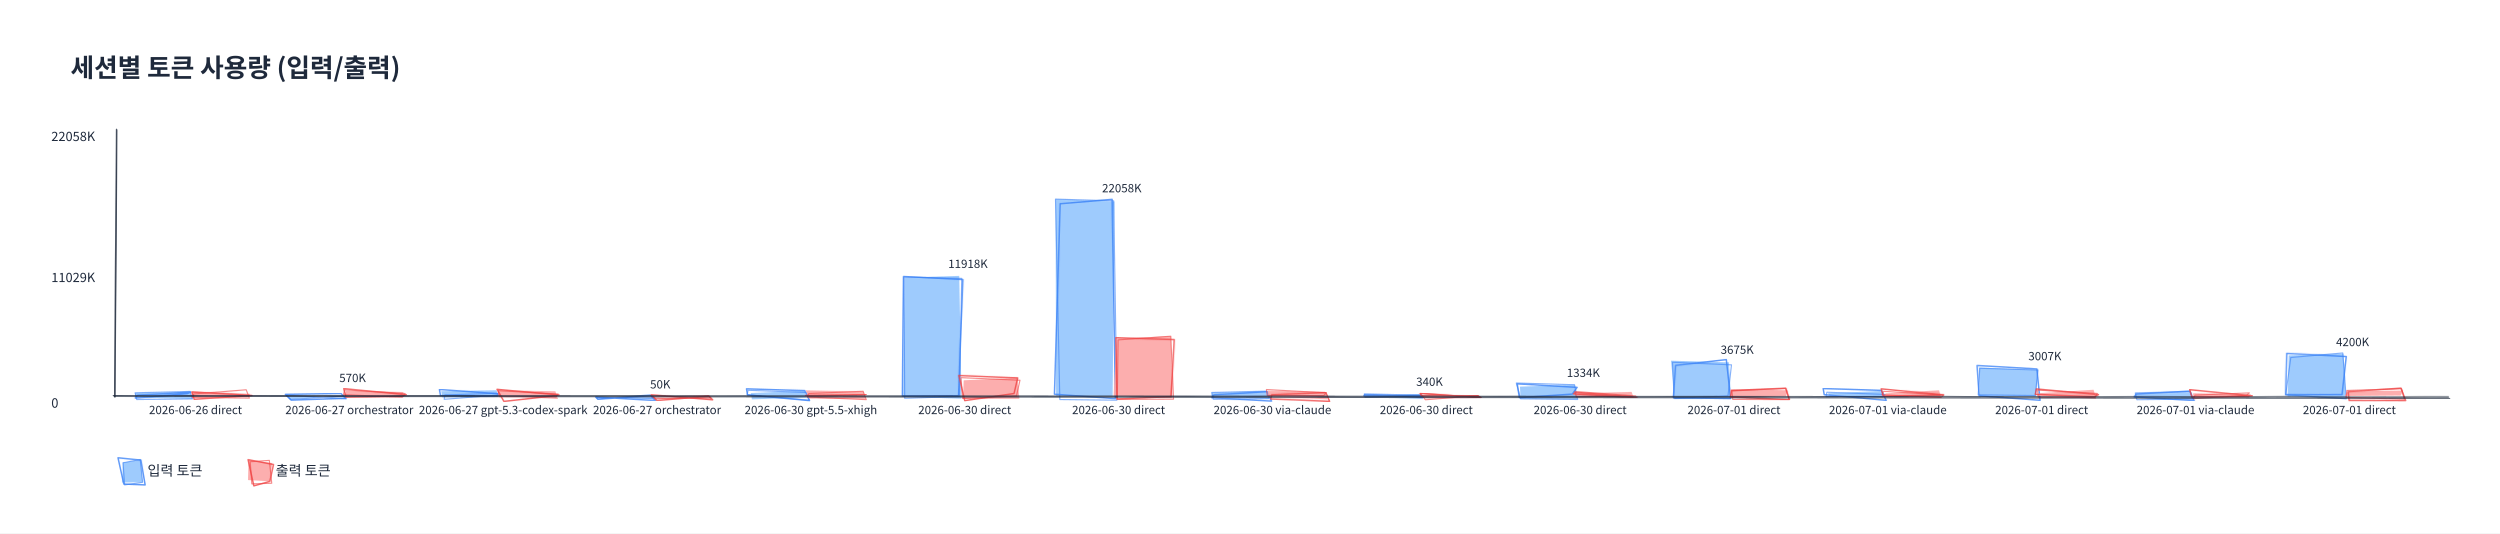
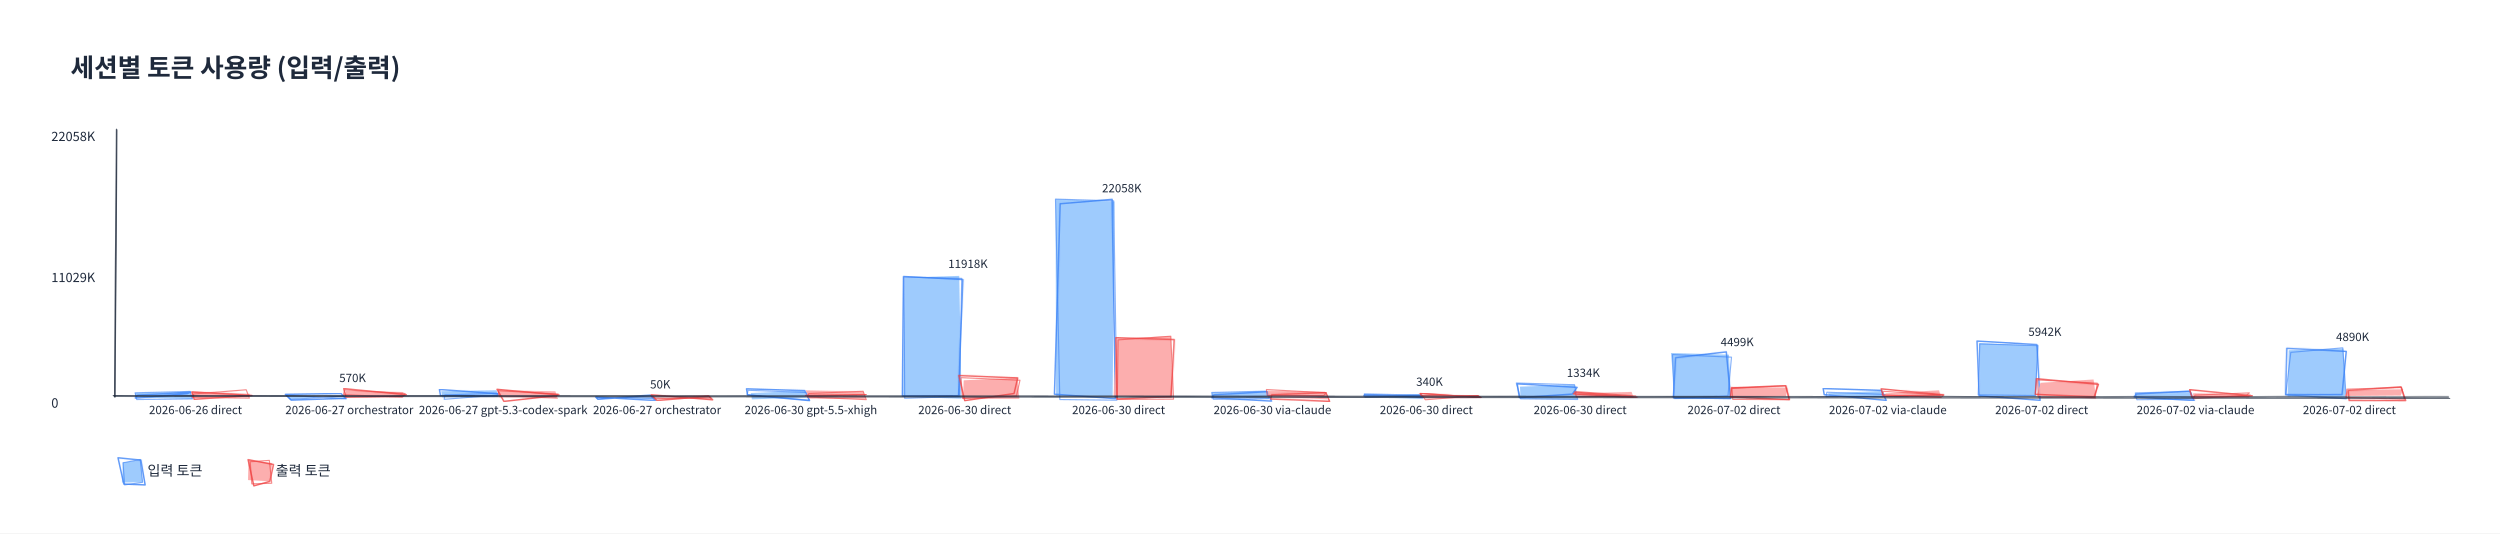
<svg xmlns="http://www.w3.org/2000/svg" width="1950" height="416" viewBox="-35 -30 1950 416" role="img" aria-label="tokens-time">
  <defs>
    <marker id="arrowhead" markerWidth="10" markerHeight="10" refX="8" refY="3" orient="auto" markerUnits="strokeWidth">
      <path d="M0,0 L0,6 L9,3 z" fill="#1e293b" />
    </marker>
    <marker id="arrowhead-start" markerWidth="10" markerHeight="10" refX="1" refY="3" orient="auto" markerUnits="strokeWidth">
      <path d="M9,0 L9,6 L0,3 z" fill="#1e293b" />
    </marker>
    <filter id="roughen" x="-4%" y="-4%" width="108%" height="108%">
      <feTurbulence type="fractalNoise" baseFrequency="0.018" numOctaves="1" seed="11" result="noise" />
      <feDisplacementMap in="SourceGraphic" in2="noise" scale="0.65" />
    </filter>
    <filter id="fillRoughen" x="-2%" y="-2%" width="104%" height="104%">
      <feTurbulence type="fractalNoise" baseFrequency="0.012" numOctaves="1" seed="7" result="noise" />
      <feDisplacementMap in="SourceGraphic" in2="noise" scale="0.35" />
    </filter>
  </defs>
  <rect x="-35" y="-30" width="1950" height="416" fill="#ffffff" />
  <text x="20" y="30" fill="#1e293b" font-family="Virgil, Comic Sans MS, Pretendard, Apple SD Gothic Neo, Noto Sans CJK KR, Arial, sans-serif" font-size="20" font-weight="700" text-anchor="start" opacity="1">
    <tspan x="20" dy="0">세션별 토큰 사용량 (입력/출력)</tspan>
  </text>
  <text x="5" y="80" fill="#1e293b" font-family="Virgil, Comic Sans MS, Pretendard, Apple SD Gothic Neo, Noto Sans CJK KR, Arial, sans-serif" font-size="10" font-weight="500" text-anchor="start" opacity="1">
    <tspan x="5" dy="0">22058K</tspan>
  </text>
  <text x="5" y="190" fill="#1e293b" font-family="Virgil, Comic Sans MS, Pretendard, Apple SD Gothic Neo, Noto Sans CJK KR, Arial, sans-serif" font-size="10" font-weight="500" text-anchor="start" opacity="1">
    <tspan x="5" dy="0">11029K</tspan>
  </text>
  <text x="5" y="288" fill="#1e293b" font-family="Virgil, Comic Sans MS, Pretendard, Apple SD Gothic Neo, Noto Sans CJK KR, Arial, sans-serif" font-size="10" font-weight="500" text-anchor="start" opacity="1">
    <tspan x="5" dy="0">0</tspan>
  </text>
  <polyline points="55.918,70.906 54.421,279.433" fill="none" stroke="#1e293b" stroke-width="1.15" stroke-linecap="round" stroke-linejoin="round" opacity="0.76" filter="url(#roughen)" />
  <polyline points="56.262,71.273 54.758,279.747" fill="none" stroke="#1e293b" stroke-width="0.85" stroke-linecap="round" stroke-linejoin="round" opacity="0.66" />
  <path d="M 70.56 276.547 L 113.539 275.552 L 115.13 281.117 L 70.109 280.123 Z" fill="#93c5fd" stroke="none" opacity="0.9" filter="url(#fillRoughen)" />
  <path d="M 72.173 278.197 L 113.856 275.831 L 110.984 277.009 L 70.506 280.482 Z" fill="none" stroke="#3b82f6" stroke-width="1.15" stroke-linecap="round" stroke-linejoin="round" opacity="0.82" filter="url(#roughen)" />
  <path d="M 70.389 276.371 L 113.295 275.313 L 115.138 281.12 L 71.625 281.643 Z" fill="none" stroke="#3b82f6" stroke-width="0.9" stroke-linecap="round" stroke-linejoin="round" opacity="0.62" />
  <path d="M 114.257 275.27 L 160.188 277.175 L 158.81 279.823 L 114.708 279.694 Z" fill="#fca5a5" stroke="none" opacity="0.9" filter="url(#fillRoughen)" />
  <path d="M 114.777 275.753 L 161.455 278.48 L 157.767 278.743 L 116.446 281.47 Z" fill="none" stroke="#ef4444" stroke-width="1.15" stroke-linecap="round" stroke-linejoin="round" opacity="0.82" filter="url(#roughen)" />
  <path d="M 116.255 277.273 L 157.036 274.018 L 159.505 280.522 L 115.017 279.999 Z" fill="none" stroke="#ef4444" stroke-width="0.9" stroke-linecap="round" stroke-linejoin="round" opacity="0.62" />
  <text x="117.5" y="293" fill="#1e293b" font-family="Virgil, Comic Sans MS, Pretendard, Apple SD Gothic Neo, Noto Sans CJK KR, Arial, sans-serif" font-size="9" font-weight="500" text-anchor="middle" opacity="1">
    <tspan x="117.5" dy="0">2026-06-26 direct</tspan>
  </text>
  <path d="M 188.982 278.996 L 234.003 279.99 L 232.411 278.424 L 191.467 281.454 Z" fill="#93c5fd" stroke="none" opacity="0.9" filter="url(#fillRoughen)" />
  <path d="M 192.125 282.101 L 234.651 280.675 L 230.935 276.911 L 187.592 277.616 Z" fill="none" stroke="#3b82f6" stroke-width="1.15" stroke-linecap="round" stroke-linejoin="round" opacity="0.82" filter="url(#roughen)" />
  <path d="M 188.2 278.218 L 235.081 281.063 L 232.95 278.968 L 191.563 281.545 Z" fill="none" stroke="#3b82f6" stroke-width="0.9" stroke-linecap="round" stroke-linejoin="round" opacity="0.62" />
  <path d="M 234.772 274.785 L 279.793 275.779 L 278.217 279.23 L 233.857 278.844 Z" fill="#fca5a5" stroke="none" opacity="0.9" filter="url(#fillRoughen)" />
  <path d="M 233.112 273.087 L 281.838 277.862 L 278.122 279.097 L 234.778 279.803 Z" fill="none" stroke="#ef4444" stroke-width="1.15" stroke-linecap="round" stroke-linejoin="round" opacity="0.82" filter="url(#roughen)" />
  <path d="M 234.066 274.084 L 280.969 276.951 L 278.838 279.856 L 232.829 277.811 Z" fill="none" stroke="#ef4444" stroke-width="0.9" stroke-linecap="round" stroke-linejoin="round" opacity="0.62" />
  <text x="237.5" y="293" fill="#1e293b" font-family="Virgil, Comic Sans MS, Pretendard, Apple SD Gothic Neo, Noto Sans CJK KR, Arial, sans-serif" font-size="9" font-weight="500" text-anchor="middle" opacity="1">
    <tspan x="237.5" dy="0">2026-06-27 orchestrator</tspan>
  </text>
  <text x="240" y="268" fill="#1e293b" font-family="Virgil, Comic Sans MS, Pretendard, Apple SD Gothic Neo, Noto Sans CJK KR, Arial, sans-serif" font-size="9" font-weight="500" text-anchor="middle" opacity="1">
    <tspan x="240" dy="0">570K</tspan>
  </text>
  <path d="M 309.174 275.161 L 352.366 274.379 L 353.728 279.714 L 310.088 280.101 Z" fill="#93c5fd" stroke="none" opacity="0.9" filter="url(#fillRoughen)" />
  <path d="M 307.772 273.797 L 355.294 277.27 L 352.78 278.804 L 308.594 278.57 Z" fill="none" stroke="#3b82f6" stroke-width="1.15" stroke-linecap="round" stroke-linejoin="round" opacity="0.82" filter="url(#roughen)" />
  <path d="M 312.061 278.043 L 354.68 276.698 L 352.232 278.214 L 311.451 281.469 Z" fill="none" stroke="#3b82f6" stroke-width="0.9" stroke-linecap="round" stroke-linejoin="round" opacity="0.62" />
  <path d="M 353.378 274.391 L 398.186 275.173 L 400.225 281.238 L 353.846 278.832 Z" fill="#fca5a5" stroke="none" opacity="0.9" filter="url(#fillRoughen)" />
  <path d="M 352.697 273.673 L 401.036 278.06 L 397.707 278.683 L 358.046 283.07 Z" fill="none" stroke="#ef4444" stroke-width="1.15" stroke-linecap="round" stroke-linejoin="round" opacity="0.82" filter="url(#roughen)" />
  <path d="M 353.758 274.776 L 400.371 277.353 L 398.528 279.546 L 354.39 279.372 Z" fill="none" stroke="#ef4444" stroke-width="0.9" stroke-linecap="round" stroke-linejoin="round" opacity="0.62" />
  <text x="357.5" y="293" fill="#1e293b" font-family="Virgil, Comic Sans MS, Pretendard, Apple SD Gothic Neo, Noto Sans CJK KR, Arial, sans-serif" font-size="9" font-weight="500" text-anchor="middle" opacity="1">
    <tspan x="357.5" dy="0">2026-06-27 gpt-5.3-codex-spark</tspan>
  </text>
  <path d="M 429.574 279.587 L 475.505 281.492 L 474.143 280.156 L 430.041 280.028 Z" fill="#93c5fd" stroke="none" opacity="0.9" filter="url(#fillRoughen)" />
  <path d="M 429.713 279.689 L 476.422 282.446 L 472.704 278.679 L 431.382 281.406 Z" fill="none" stroke="#3b82f6" stroke-width="1.15" stroke-linecap="round" stroke-linejoin="round" opacity="0.82" filter="url(#roughen)" />
  <path d="M 431.23 281.248 L 471.989 277.971 L 474.457 280.475 L 429.992 279.974 Z" fill="none" stroke="#3b82f6" stroke-width="0.9" stroke-linecap="round" stroke-linejoin="round" opacity="0.62" />
  <path d="M 476.339 281.325 L 519.318 280.331 L 517.492 278.479 L 475.872 280.885 Z" fill="#fca5a5" stroke="none" opacity="0.9" filter="url(#fillRoughen)" />
  <path d="M 472.935 277.959 L 520.848 281.824 L 517.977 279.001 L 477.468 282.444 Z" fill="none" stroke="#ef4444" stroke-width="1.15" stroke-linecap="round" stroke-linejoin="round" opacity="0.82" filter="url(#roughen)" />
  <path d="M 474.772 279.754 L 517.678 278.696 L 519.543 280.525 L 476.008 281.026 Z" fill="none" stroke="#ef4444" stroke-width="0.9" stroke-linecap="round" stroke-linejoin="round" opacity="0.62" />
  <text x="477.5" y="293" fill="#1e293b" font-family="Virgil, Comic Sans MS, Pretendard, Apple SD Gothic Neo, Noto Sans CJK KR, Arial, sans-serif" font-size="9" font-weight="500" text-anchor="middle" opacity="1">
    <tspan x="477.5" dy="0">2026-06-27 orchestrator</tspan>
  </text>
  <text x="480" y="273" fill="#1e293b" font-family="Virgil, Comic Sans MS, Pretendard, Apple SD Gothic Neo, Noto Sans CJK KR, Arial, sans-serif" font-size="9" font-weight="500" text-anchor="middle" opacity="1">
    <tspan x="480" dy="0">50K</tspan>
  </text>
  <path d="M 550.573 276.56 L 592.642 274.656 L 594.02 280.006 L 551.488 281.502 Z" fill="#93c5fd" stroke="none" opacity="0.9" filter="url(#fillRoughen)" />
  <path d="M 547.257 273.282 L 592.731 274.707 L 596.449 282.474 L 548.081 278.057 Z" fill="none" stroke="#3b82f6" stroke-width="1.15" stroke-linecap="round" stroke-linejoin="round" opacity="0.82" filter="url(#roughen)" />
  <path d="M 548.43 274.412 L 594.127 276.145 L 596.281 282.263 L 547.819 277.837 Z" fill="none" stroke="#3b82f6" stroke-width="0.9" stroke-linecap="round" stroke-linejoin="round" opacity="0.62" />
  <path d="M 593.447 274.461 L 638.468 275.455 L 640.293 281.306 L 595.932 280.919 Z" fill="#fca5a5" stroke="none" opacity="0.9" filter="url(#fillRoughen)" />
  <path d="M 598.002 278.977 L 640.528 277.552 L 636.841 277.817 L 593.468 278.493 Z" fill="none" stroke="#ef4444" stroke-width="1.15" stroke-linecap="round" stroke-linejoin="round" opacity="0.82" filter="url(#roughen)" />
  <path d="M 595.923 276.941 L 638.226 275.208 L 640.696 281.714 L 594.686 279.668 Z" fill="none" stroke="#ef4444" stroke-width="0.9" stroke-linecap="round" stroke-linejoin="round" opacity="0.62" />
  <text x="597.5" y="293" fill="#1e293b" font-family="Virgil, Comic Sans MS, Pretendard, Apple SD Gothic Neo, Noto Sans CJK KR, Arial, sans-serif" font-size="9" font-weight="500" text-anchor="middle" opacity="1">
    <tspan x="597.5" dy="0">2026-06-30 gpt-5.5-xhigh</tspan>
  </text>
  <path d="M 670.454 186.467 L 713.2 185.187 L 715.009 281.022 L 669.54 279.527 Z" fill="#93c5fd" stroke="none" opacity="0.9" filter="url(#fillRoughen)" />
  <path d="M 669.687 185.662 L 716.004 188.028 L 712.677 278.653 L 668.863 278.887 Z" fill="none" stroke="#3b82f6" stroke-width="1.15" stroke-linecap="round" stroke-linejoin="round" opacity="0.82" filter="url(#roughen)" />
  <path d="M 670.059 186.077 L 715.153 187.135 L 713.289 279.307 L 670.67 280.652 Z" fill="none" stroke="#3b82f6" stroke-width="0.9" stroke-linecap="round" stroke-linejoin="round" opacity="0.62" />
  <path d="M 716.667 266.654 L 758.521 264.534 L 760.097 281.083 L 716.199 281.212 Z" fill="#fca5a5" stroke="none" opacity="0.9" filter="url(#fillRoughen)" />
  <path d="M 712.959 262.984 L 758.821 264.797 L 755.948 276.972 L 717.491 282.467 Z" fill="none" stroke="#ef4444" stroke-width="1.15" stroke-linecap="round" stroke-linejoin="round" opacity="0.82" filter="url(#roughen)" />
  <path d="M 714.593 264.575 L 760.58 266.598 L 757.844 278.826 L 715.831 280.849 Z" fill="none" stroke="#ef4444" stroke-width="0.9" stroke-linecap="round" stroke-linejoin="round" opacity="0.62" />
  <text x="717.5" y="293" fill="#1e293b" font-family="Virgil, Comic Sans MS, Pretendard, Apple SD Gothic Neo, Noto Sans CJK KR, Arial, sans-serif" font-size="9" font-weight="500" text-anchor="middle" opacity="1">
    <tspan x="717.5" dy="0">2026-06-30 direct</tspan>
  </text>
  <text x="720" y="179" fill="#1e293b" font-family="Virgil, Comic Sans MS, Pretendard, Apple SD Gothic Neo, Noto Sans CJK KR, Arial, sans-serif" font-size="9" font-weight="500" text-anchor="middle" opacity="1">
    <tspan x="720" dy="0">11918K</tspan>
  </text>
  <path d="M 788.304 125.317 L 834.235 127.222 L 832.873 278.886 L 788.771 278.757 Z" fill="#93c5fd" stroke="none" opacity="0.9" filter="url(#fillRoughen)" />
  <path d="M 791.97 128.946 L 832.479 125.503 L 834.96 280.936 L 787.439 277.463 Z" fill="none" stroke="#3b82f6" stroke-width="1.15" stroke-linecap="round" stroke-linejoin="round" opacity="0.82" filter="url(#roughen)" />
  <path d="M 788.282 125.3 L 833.663 126.645 L 836.132 282.15 L 791.666 281.649 Z" fill="none" stroke="#3b82f6" stroke-width="0.9" stroke-linecap="round" stroke-linejoin="round" opacity="0.62" />
  <path d="M 836.104 234.09 L 878.172 232.186 L 879.55 280.536 L 833.619 278.632 Z" fill="#fca5a5" stroke="none" opacity="0.9" filter="url(#fillRoughen)" />
  <path d="M 835.36 233.384 L 880.834 234.81 L 878.352 279.377 L 836.214 281.19 Z" fill="none" stroke="#ef4444" stroke-width="1.15" stroke-linecap="round" stroke-linejoin="round" opacity="0.82" filter="url(#roughen)" />
  <path d="M 837.128 235.11 L 878.225 232.243 L 880.356 281.338 L 836.494 281.512 Z" fill="none" stroke="#ef4444" stroke-width="0.9" stroke-linecap="round" stroke-linejoin="round" opacity="0.62" />
  <text x="837.5" y="293" fill="#1e293b" font-family="Virgil, Comic Sans MS, Pretendard, Apple SD Gothic Neo, Noto Sans CJK KR, Arial, sans-serif" font-size="9" font-weight="500" text-anchor="middle" opacity="1">
    <tspan x="837.5" dy="0">2026-06-30 direct</tspan>
  </text>
  <text x="840" y="120" fill="#1e293b" font-family="Virgil, Comic Sans MS, Pretendard, Apple SD Gothic Neo, Noto Sans CJK KR, Arial, sans-serif" font-size="9" font-weight="500" text-anchor="middle" opacity="1">
    <tspan x="840" dy="0">22058K</tspan>
  </text>
  <path d="M 910.241 276.228 L 953.22 275.234 L 954.811 280.798 L 909.791 279.804 Z" fill="#93c5fd" stroke="none" opacity="0.9" filter="url(#fillRoughen)" />
  <path d="M 911.858 277.882 L 953.541 275.516 L 956.869 282.894 L 910.191 280.167 Z" fill="none" stroke="#3b82f6" stroke-width="1.15" stroke-linecap="round" stroke-linejoin="round" opacity="0.82" filter="url(#roughen)" />
  <path d="M 910.155 276.137 L 953.062 275.08 L 954.904 280.886 L 911.392 281.41 Z" fill="none" stroke="#3b82f6" stroke-width="0.9" stroke-linecap="round" stroke-linejoin="round" opacity="0.62" />
  <path d="M 953.707 274.72 L 998.515 275.502 L 1000.538 281.551 L 954.159 279.145 Z" fill="#fca5a5" stroke="none" opacity="0.9" filter="url(#fillRoughen)" />
  <path d="M 957.046 278.022 L 999.185 276.209 L 1002.086 283.062 L 956.225 281.249 Z" fill="none" stroke="#ef4444" stroke-width="1.15" stroke-linecap="round" stroke-linejoin="round" opacity="0.82" filter="url(#roughen)" />
  <path d="M 952.805 273.823 L 999.418 276.4 L 997.553 278.57 L 953.414 278.396 Z" fill="none" stroke="#ef4444" stroke-width="0.9" stroke-linecap="round" stroke-linejoin="round" opacity="0.62" />
  <text x="957.5" y="293" fill="#1e293b" font-family="Virgil, Comic Sans MS, Pretendard, Apple SD Gothic Neo, Noto Sans CJK KR, Arial, sans-serif" font-size="9" font-weight="500" text-anchor="middle" opacity="1">
    <tspan x="957.5" dy="0">2026-06-30 via-claude</tspan>
  </text>
  <path d="M 1030.626 278.64 L 1073.356 277.343 L 1075.181 281.195 L 1029.712 279.699 Z" fill="#93c5fd" stroke="none" opacity="0.9" filter="url(#fillRoughen)" />
  <path d="M 1029.531 277.506 L 1075.818 279.842 L 1072.521 278.497 L 1028.707 278.731 Z" fill="none" stroke="#3b82f6" stroke-width="1.15" stroke-linecap="round" stroke-linejoin="round" opacity="0.82" filter="url(#roughen)" />
  <path d="M 1029.187 277.205 L 1074.28 278.262 L 1072.439 278.457 L 1029.798 279.78 Z" fill="none" stroke="#3b82f6" stroke-width="0.9" stroke-linecap="round" stroke-linejoin="round" opacity="0.62" />
  <path d="M 1074.939 278.926 L 1118.131 278.144 L 1119.509 280.496 L 1075.853 280.866 Z" fill="#fca5a5" stroke="none" opacity="0.9" filter="url(#fillRoughen)" />
  <path d="M 1072.723 276.747 L 1120.245 280.22 L 1117.761 278.785 L 1073.575 278.55 Z" fill="none" stroke="#ef4444" stroke-width="1.15" stroke-linecap="round" stroke-linejoin="round" opacity="0.82" filter="url(#roughen)" />
  <path d="M 1072.844 276.826 L 1120.063 280.081 L 1117.593 278.575 L 1076.812 281.83 Z" fill="none" stroke="#ef4444" stroke-width="0.9" stroke-linecap="round" stroke-linejoin="round" opacity="0.62" />
  <text x="1077.5" y="293" fill="#1e293b" font-family="Virgil, Comic Sans MS, Pretendard, Apple SD Gothic Neo, Noto Sans CJK KR, Arial, sans-serif" font-size="9" font-weight="500" text-anchor="middle" opacity="1">
    <tspan x="1077.5" dy="0">2026-06-30 direct</tspan>
  </text>
  <text x="1080" y="271" fill="#1e293b" font-family="Virgil, Comic Sans MS, Pretendard, Apple SD Gothic Neo, Noto Sans CJK KR, Arial, sans-serif" font-size="9" font-weight="500" text-anchor="middle" opacity="1">
    <tspan x="1080" dy="0">340K</tspan>
  </text>
  <path d="M 1150.586 271.599 L 1193.101 270.087 L 1195.139 281.152 L 1151.036 281.023 Z" fill="#93c5fd" stroke="none" opacity="0.9" filter="url(#fillRoughen)" />
  <path d="M 1148.441 269.417 L 1195.119 272.144 L 1191.401 277.377 L 1150.11 280.134 Z" fill="none" stroke="#3b82f6" stroke-width="1.15" stroke-linecap="round" stroke-linejoin="round" opacity="0.82" filter="url(#roughen)" />
  <path d="M 1147.737 268.755 L 1193.118 270.1 L 1195.586 281.604 L 1151.099 281.081 Z" fill="none" stroke="#3b82f6" stroke-width="0.9" stroke-linecap="round" stroke-linejoin="round" opacity="0.62" />
  <path d="M 1194.707 276.694 L 1237.686 275.7 L 1239.277 280.264 L 1194.257 279.27 Z" fill="#fca5a5" stroke="none" opacity="0.9" filter="url(#fillRoughen)" />
  <path d="M 1193.944 275.968 L 1241.827 279.802 L 1238.955 279.979 L 1192.277 277.253 Z" fill="none" stroke="#ef4444" stroke-width="1.15" stroke-linecap="round" stroke-linejoin="round" opacity="0.82" filter="url(#roughen)" />
  <path d="M 1193.33 275.312 L 1240.836 278.854 L 1238.079 279.061 L 1194.566 279.584 Z" fill="none" stroke="#ef4444" stroke-width="0.9" stroke-linecap="round" stroke-linejoin="round" opacity="0.62" />
  <text x="1197.5" y="293" fill="#1e293b" font-family="Virgil, Comic Sans MS, Pretendard, Apple SD Gothic Neo, Noto Sans CJK KR, Arial, sans-serif" font-size="9" font-weight="500" text-anchor="middle" opacity="1">
    <tspan x="1197.5" dy="0">2026-06-30 direct</tspan>
  </text>
  <text x="1200" y="264" fill="#1e293b" font-family="Virgil, Comic Sans MS, Pretendard, Apple SD Gothic Neo, Noto Sans CJK KR, Arial, sans-serif" font-size="9" font-weight="500" text-anchor="middle" opacity="1">
    <tspan x="1200" dy="0">1334K</tspan>
  </text>
-   <path d="M 1268.348 251.334 L 1313.618 252.632 L 1315.194 281.181 L 1271.296 281.309 Z" fill="#93c5fd" stroke="none" opacity="0.9" filter="url(#fillRoughen)" />
-   <path d="M 1271.882 254.907 L 1311.544 250.52 L 1314.841 280.865 L 1270.214 280.189 Z" fill="none" stroke="#3b82f6" stroke-width="1.15" stroke-linecap="round" stroke-linejoin="round" opacity="0.82" filter="url(#roughen)" />
-   <path d="M 1269.578 252.561 L 1315.566 254.584 L 1312.807 278.789 L 1270.816 280.834 Z" fill="none" stroke="#3b82f6" stroke-width="0.9" stroke-linecap="round" stroke-linejoin="round" opacity="0.62" />
-   <path d="M 1314.632 273.645 L 1359.423 274.41 L 1358.062 279.076 L 1315.083 280.07 Z" fill="#fca5a5" stroke="none" opacity="0.9" filter="url(#fillRoughen)" />
-   <path d="M 1315.613 274.588 L 1357.751 272.775 L 1360.623 281.598 L 1314.761 279.785 Z" fill="none" stroke="#ef4444" stroke-width="1.15" stroke-linecap="round" stroke-linejoin="round" opacity="0.82" filter="url(#roughen)" />
-   <path d="M 1315.921 274.939 L 1357.934 272.916 L 1360.691 281.709 L 1316.553 281.535 Z" fill="none" stroke="#ef4444" stroke-width="0.9" stroke-linecap="round" stroke-linejoin="round" opacity="0.62" />
+   <path d="M 1268.348 245.334 L 1313.618 246.632 L 1315.194 281.181 L 1271.296 281.309 Z" fill="#93c5fd" stroke="none" opacity="0.9" filter="url(#fillRoughen)" />
+   <path d="M 1271.882 248.907 L 1311.544 244.52 L 1314.841 280.865 L 1270.214 280.189 Z" fill="none" stroke="#3b82f6" stroke-width="1.15" stroke-linecap="round" stroke-linejoin="round" opacity="0.82" filter="url(#roughen)" />
+   <path d="M 1269.578 246.561 L 1315.566 248.584 L 1312.807 278.789 L 1270.816 280.834 Z" fill="none" stroke="#3b82f6" stroke-width="0.9" stroke-linecap="round" stroke-linejoin="round" opacity="0.62" />
+   <path d="M 1314.632 271.645 L 1359.423 272.41 L 1358.062 279.076 L 1315.083 280.07 Z" fill="#fca5a5" stroke="none" opacity="0.9" filter="url(#fillRoughen)" />
+   <path d="M 1315.613 272.588 L 1357.751 270.775 L 1360.623 281.598 L 1314.761 279.785 Z" fill="none" stroke="#ef4444" stroke-width="1.15" stroke-linecap="round" stroke-linejoin="round" opacity="0.82" filter="url(#roughen)" />
+   <path d="M 1315.921 272.939 L 1357.934 270.916 L 1360.691 281.709 L 1316.553 281.535 Z" fill="none" stroke="#ef4444" stroke-width="0.9" stroke-linecap="round" stroke-linejoin="round" opacity="0.62" />
  <text x="1317.5" y="293" fill="#1e293b" font-family="Virgil, Comic Sans MS, Pretendard, Apple SD Gothic Neo, Noto Sans CJK KR, Arial, sans-serif" font-size="9" font-weight="500" text-anchor="middle" opacity="1">
-     <tspan x="1317.5" dy="0">2026-07-01 direct</tspan>
-   </text>
-   <text x="1320" y="246" fill="#1e293b" font-family="Virgil, Comic Sans MS, Pretendard, Apple SD Gothic Neo, Noto Sans CJK KR, Arial, sans-serif" font-size="9" font-weight="500" text-anchor="middle" opacity="1">
-     <tspan x="1320" dy="0">3675K</tspan>
+     <tspan x="1317.5" dy="0">2026-07-02 direct</tspan>
+   </text>
+   <text x="1320" y="240" fill="#1e293b" font-family="Virgil, Comic Sans MS, Pretendard, Apple SD Gothic Neo, Noto Sans CJK KR, Arial, sans-serif" font-size="9" font-weight="500" text-anchor="middle" opacity="1">
+     <tspan x="1320" dy="0">4499K</tspan>
  </text>
  <path d="M 1390.789 276.776 L 1432.858 274.871 L 1434.219 280.205 L 1391.687 278.301 Z" fill="#93c5fd" stroke="none" opacity="0.9" filter="url(#fillRoughen)" />
  <path d="M 1387.062 273.086 L 1432.506 274.482 L 1436.224 282.249 L 1387.886 277.861 Z" fill="none" stroke="#3b82f6" stroke-width="1.15" stroke-linecap="round" stroke-linejoin="round" opacity="0.82" filter="url(#roughen)" />
  <path d="M 1389.961 275.943 L 1435.657 277.675 L 1433.189 279.171 L 1389.327 279.345 Z" fill="none" stroke="#3b82f6" stroke-width="0.9" stroke-linecap="round" stroke-linejoin="round" opacity="0.62" />
  <path d="M 1435.803 276.816 L 1477.423 274.41 L 1479.231 280.245 L 1434.888 279.874 Z" fill="#fca5a5" stroke="none" opacity="0.9" filter="url(#fillRoughen)" />
  <path d="M 1432.318 273.294 L 1481.044 278.068 L 1477.328 278.304 L 1433.985 279.009 Z" fill="none" stroke="#ef4444" stroke-width="1.15" stroke-linecap="round" stroke-linejoin="round" opacity="0.82" filter="url(#roughen)" />
  <path d="M 1434.234 275.251 L 1481.114 278.096 L 1478.984 280.002 L 1432.997 277.979 Z" fill="none" stroke="#ef4444" stroke-width="0.9" stroke-linecap="round" stroke-linejoin="round" opacity="0.62" />
  <text x="1437.5" y="293" fill="#1e293b" font-family="Virgil, Comic Sans MS, Pretendard, Apple SD Gothic Neo, Noto Sans CJK KR, Arial, sans-serif" font-size="9" font-weight="500" text-anchor="middle" opacity="1">
-     <tspan x="1437.5" dy="0">2026-07-01 via-claude</tspan>
-   </text>
-   <path d="M 1508.644 256.657 L 1554.575 258.562 L 1553.196 279.21 L 1509.094 279.081 Z" fill="#93c5fd" stroke="none" opacity="0.9" filter="url(#fillRoughen)" />
-   <path d="M 1507.052 255.028 L 1553.73 257.755 L 1556.242 282.218 L 1508.721 278.745 Z" fill="none" stroke="#3b82f6" stroke-width="1.15" stroke-linecap="round" stroke-linejoin="round" opacity="0.82" filter="url(#roughen)" />
-   <path d="M 1509.233 257.251 L 1554.614 258.597 L 1552.483 278.501 L 1507.995 277.977 Z" fill="none" stroke="#3b82f6" stroke-width="0.9" stroke-linecap="round" stroke-linejoin="round" opacity="0.62" />
-   <path d="M 1556.579 276.592 L 1597.987 273.974 L 1600.026 281.039 L 1553.647 278.633 Z" fill="#fca5a5" stroke="none" opacity="0.9" filter="url(#fillRoughen)" />
-   <path d="M 1553.387 273.363 L 1601.756 277.78 L 1598.427 279.403 L 1552.566 277.59 Z" fill="none" stroke="#ef4444" stroke-width="1.15" stroke-linecap="round" stroke-linejoin="round" opacity="0.82" filter="url(#roughen)" />
-   <path d="M 1554.292 274.31 L 1600.905 276.887 L 1599.04 280.058 L 1554.902 279.884 Z" fill="none" stroke="#ef4444" stroke-width="0.9" stroke-linecap="round" stroke-linejoin="round" opacity="0.62" />
+     <tspan x="1437.5" dy="0">2026-07-02 via-claude</tspan>
+   </text>
+   <path d="M 1508.644 237.657 L 1554.575 239.562 L 1553.196 279.21 L 1509.094 279.081 Z" fill="#93c5fd" stroke="none" opacity="0.9" filter="url(#fillRoughen)" />
+   <path d="M 1507.052 236.028 L 1553.73 238.755 L 1556.242 282.218 L 1508.721 278.745 Z" fill="none" stroke="#3b82f6" stroke-width="1.15" stroke-linecap="round" stroke-linejoin="round" opacity="0.82" filter="url(#roughen)" />
+   <path d="M 1509.233 238.251 L 1554.614 239.597 L 1552.483 278.501 L 1507.995 277.977 Z" fill="none" stroke="#3b82f6" stroke-width="0.9" stroke-linecap="round" stroke-linejoin="round" opacity="0.62" />
+   <path d="M 1556.579 268.592 L 1597.987 265.974 L 1600.026 281.039 L 1553.647 278.633 Z" fill="#fca5a5" stroke="none" opacity="0.9" filter="url(#fillRoughen)" />
+   <path d="M 1553.387 265.363 L 1601.756 269.78 L 1598.427 279.403 L 1552.566 277.59 Z" fill="none" stroke="#ef4444" stroke-width="1.15" stroke-linecap="round" stroke-linejoin="round" opacity="0.82" filter="url(#roughen)" />
+   <path d="M 1554.292 266.31 L 1600.905 268.887 L 1599.04 280.058 L 1554.902 279.884 Z" fill="none" stroke="#ef4444" stroke-width="0.9" stroke-linecap="round" stroke-linejoin="round" opacity="0.62" />
  <text x="1557.5" y="293" fill="#1e293b" font-family="Virgil, Comic Sans MS, Pretendard, Apple SD Gothic Neo, Noto Sans CJK KR, Arial, sans-serif" font-size="9" font-weight="500" text-anchor="middle" opacity="1">
-     <tspan x="1557.5" dy="0">2026-07-01 direct</tspan>
-   </text>
-   <text x="1560" y="251" fill="#1e293b" font-family="Virgil, Comic Sans MS, Pretendard, Apple SD Gothic Neo, Noto Sans CJK KR, Arial, sans-serif" font-size="9" font-weight="500" text-anchor="middle" opacity="1">
-     <tspan x="1560" dy="0">3007K</tspan>
+     <tspan x="1557.5" dy="0">2026-07-02 direct</tspan>
+   </text>
+   <text x="1560" y="232" fill="#1e293b" font-family="Virgil, Comic Sans MS, Pretendard, Apple SD Gothic Neo, Noto Sans CJK KR, Arial, sans-serif" font-size="9" font-weight="500" text-anchor="middle" opacity="1">
+     <tspan x="1560" dy="0">5942K</tspan>
  </text>
  <path d="M 1630.855 276.842 L 1673.834 275.848 L 1675.409 281.396 L 1630.388 280.401 Z" fill="#93c5fd" stroke="none" opacity="0.9" filter="url(#fillRoughen)" />
  <path d="M 1631.353 277.378 L 1673.066 275.042 L 1676.395 282.419 L 1629.687 279.662 Z" fill="none" stroke="#3b82f6" stroke-width="1.15" stroke-linecap="round" stroke-linejoin="round" opacity="0.82" filter="url(#roughen)" />
  <path d="M 1630.537 276.519 L 1673.444 275.462 L 1675.287 281.269 L 1631.774 281.792 Z" fill="none" stroke="#3b82f6" stroke-width="0.9" stroke-linecap="round" stroke-linejoin="round" opacity="0.62" />
  <path d="M 1675.66 276.674 L 1720.681 277.668 L 1719.106 280.119 L 1674.762 279.749 Z" fill="#fca5a5" stroke="none" opacity="0.9" filter="url(#fillRoughen)" />
  <path d="M 1672.963 273.939 L 1721.719 278.744 L 1718.003 278.979 L 1674.63 279.654 Z" fill="none" stroke="#ef4444" stroke-width="1.15" stroke-linecap="round" stroke-linejoin="round" opacity="0.82" filter="url(#roughen)" />
  <path d="M 1677.182 278.2 L 1719.485 276.467 L 1717.355 278.373 L 1675.968 280.95 Z" fill="none" stroke="#ef4444" stroke-width="0.9" stroke-linecap="round" stroke-linejoin="round" opacity="0.62" />
  <text x="1677.5" y="293" fill="#1e293b" font-family="Virgil, Comic Sans MS, Pretendard, Apple SD Gothic Neo, Noto Sans CJK KR, Arial, sans-serif" font-size="9" font-weight="500" text-anchor="middle" opacity="1">
-     <tspan x="1677.5" dy="0">2026-07-01 via-claude</tspan>
-   </text>
-   <path d="M 1750.189 247.202 L 1792.935 245.922 L 1794.76 280.773 L 1749.275 279.262 Z" fill="#93c5fd" stroke="none" opacity="0.9" filter="url(#fillRoughen)" />
-   <path d="M 1748.786 245.762 L 1795.073 248.097 L 1791.746 277.722 L 1747.933 277.957 Z" fill="none" stroke="#3b82f6" stroke-width="1.15" stroke-linecap="round" stroke-linejoin="round" opacity="0.82" filter="url(#roughen)" />
-   <path d="M 1751.839 248.857 L 1792.332 245.315 L 1795.091 281.109 L 1747.872 277.854 Z" fill="none" stroke="#3b82f6" stroke-width="0.9" stroke-linecap="round" stroke-linejoin="round" opacity="0.62" />
-   <path d="M 1796.404 275.391 L 1839.596 274.609 L 1837.558 278.544 L 1793.918 278.931 Z" fill="#fca5a5" stroke="none" opacity="0.9" filter="url(#fillRoughen)" />
-   <path d="M 1796.437 275.462 L 1837.759 272.735 L 1841.445 282.469 L 1797.259 282.235 Z" fill="none" stroke="#ef4444" stroke-width="1.15" stroke-linecap="round" stroke-linejoin="round" opacity="0.82" filter="url(#roughen)" />
-   <path d="M 1795.578 274.56 L 1838.219 273.237 L 1840.349 281.331 L 1794.968 279.986 Z" fill="none" stroke="#ef4444" stroke-width="0.9" stroke-linecap="round" stroke-linejoin="round" opacity="0.62" />
+     <tspan x="1677.5" dy="0">2026-07-02 via-claude</tspan>
+   </text>
+   <path d="M 1750.189 243.202 L 1792.935 241.922 L 1794.76 280.773 L 1749.275 279.262 Z" fill="#93c5fd" stroke="none" opacity="0.9" filter="url(#fillRoughen)" />
+   <path d="M 1748.786 241.762 L 1795.073 244.097 L 1791.746 277.722 L 1747.933 277.957 Z" fill="none" stroke="#3b82f6" stroke-width="1.15" stroke-linecap="round" stroke-linejoin="round" opacity="0.82" filter="url(#roughen)" />
+   <path d="M 1751.839 244.857 L 1792.332 241.315 L 1795.091 281.109 L 1747.872 277.854 Z" fill="none" stroke="#3b82f6" stroke-width="0.9" stroke-linecap="round" stroke-linejoin="round" opacity="0.62" />
+   <path d="M 1796.404 274.391 L 1839.596 273.609 L 1837.558 278.544 L 1793.918 278.931 Z" fill="#fca5a5" stroke="none" opacity="0.9" filter="url(#fillRoughen)" />
+   <path d="M 1796.437 274.462 L 1837.759 271.735 L 1841.445 282.469 L 1797.259 282.235 Z" fill="none" stroke="#ef4444" stroke-width="1.15" stroke-linecap="round" stroke-linejoin="round" opacity="0.82" filter="url(#roughen)" />
+   <path d="M 1795.578 273.56 L 1838.219 272.237 L 1840.349 281.331 L 1794.968 279.986 Z" fill="none" stroke="#ef4444" stroke-width="0.9" stroke-linecap="round" stroke-linejoin="round" opacity="0.62" />
  <text x="1797.5" y="293" fill="#1e293b" font-family="Virgil, Comic Sans MS, Pretendard, Apple SD Gothic Neo, Noto Sans CJK KR, Arial, sans-serif" font-size="9" font-weight="500" text-anchor="middle" opacity="1">
-     <tspan x="1797.5" dy="0">2026-07-01 direct</tspan>
-   </text>
-   <text x="1800" y="240" fill="#1e293b" font-family="Virgil, Comic Sans MS, Pretendard, Apple SD Gothic Neo, Noto Sans CJK KR, Arial, sans-serif" font-size="9" font-weight="500" text-anchor="middle" opacity="1">
-     <tspan x="1800" dy="0">4200K</tspan>
+     <tspan x="1797.5" dy="0">2026-07-02 direct</tspan>
+   </text>
+   <text x="1800" y="236" fill="#1e293b" font-family="Virgil, Comic Sans MS, Pretendard, Apple SD Gothic Neo, Noto Sans CJK KR, Arial, sans-serif" font-size="9" font-weight="500" text-anchor="middle" opacity="1">
+     <tspan x="1800" dy="0">4890K</tspan>
  </text>
  <path d="M 60.793 330.78 L 74.664 328.677 L 76.24 346.226 L 60.342 346.355 Z" fill="#93c5fd" stroke="none" opacity="0.9" filter="url(#fillRoughen)" />
  <path d="M 57.025 327.049 L 74.886 328.862 L 78.213 348.237 L 61.586 347.562 Z" fill="none" stroke="#3b82f6" stroke-width="1.15" stroke-linecap="round" stroke-linejoin="round" opacity="0.82" filter="url(#roughen)" />
  <path d="M 60.972 330.954 L 74.381 328.399 L 76.223 346.205 L 62.21 348.228 Z" fill="none" stroke="#3b82f6" stroke-width="0.9" stroke-linecap="round" stroke-linejoin="round" opacity="0.62" />
  <text x="80" y="341" fill="#1e293b" font-family="Virgil, Comic Sans MS, Pretendard, Apple SD Gothic Neo, Noto Sans CJK KR, Arial, sans-serif" font-size="11" font-weight="500" text-anchor="start" opacity="1">
    <tspan x="80" dy="0">입력 토큰</tspan>
  </text>
  <path d="M 158.887 328.873 L 177.266 331.279 L 175.44 345.427 L 158.42 344.433 Z" fill="#fca5a5" stroke="none" opacity="0.9" filter="url(#fillRoughen)" />
  <path d="M 158.47 328.494 L 178.383 332.359 L 175.511 345.536 L 163.003 348.979 Z" fill="none" stroke="#ef4444" stroke-width="1.15" stroke-linecap="round" stroke-linejoin="round" opacity="0.82" filter="url(#roughen)" />
  <path d="M 160.169 330.151 L 175.075 329.093 L 176.94 346.922 L 161.405 347.423 Z" fill="none" stroke="#ef4444" stroke-width="0.9" stroke-linecap="round" stroke-linejoin="round" opacity="0.62" />
  <text x="180" y="341" fill="#1e293b" font-family="Virgil, Comic Sans MS, Pretendard, Apple SD Gothic Neo, Noto Sans CJK KR, Arial, sans-serif" font-size="11" font-weight="500" text-anchor="start" opacity="1">
    <tspan x="180" dy="0">출력 토큰</tspan>
  </text>
  <polyline points="53.492,278.504 1874.789,279.777" fill="none" stroke="#1e293b" stroke-width="1.15" stroke-linecap="round" stroke-linejoin="round" opacity="0.76" filter="url(#roughen)" />
  <polyline points="54.125,279.114 1875.803,280.814" fill="none" stroke="#1e293b" stroke-width="0.85" stroke-linecap="round" stroke-linejoin="round" opacity="0.66" />
</svg>
